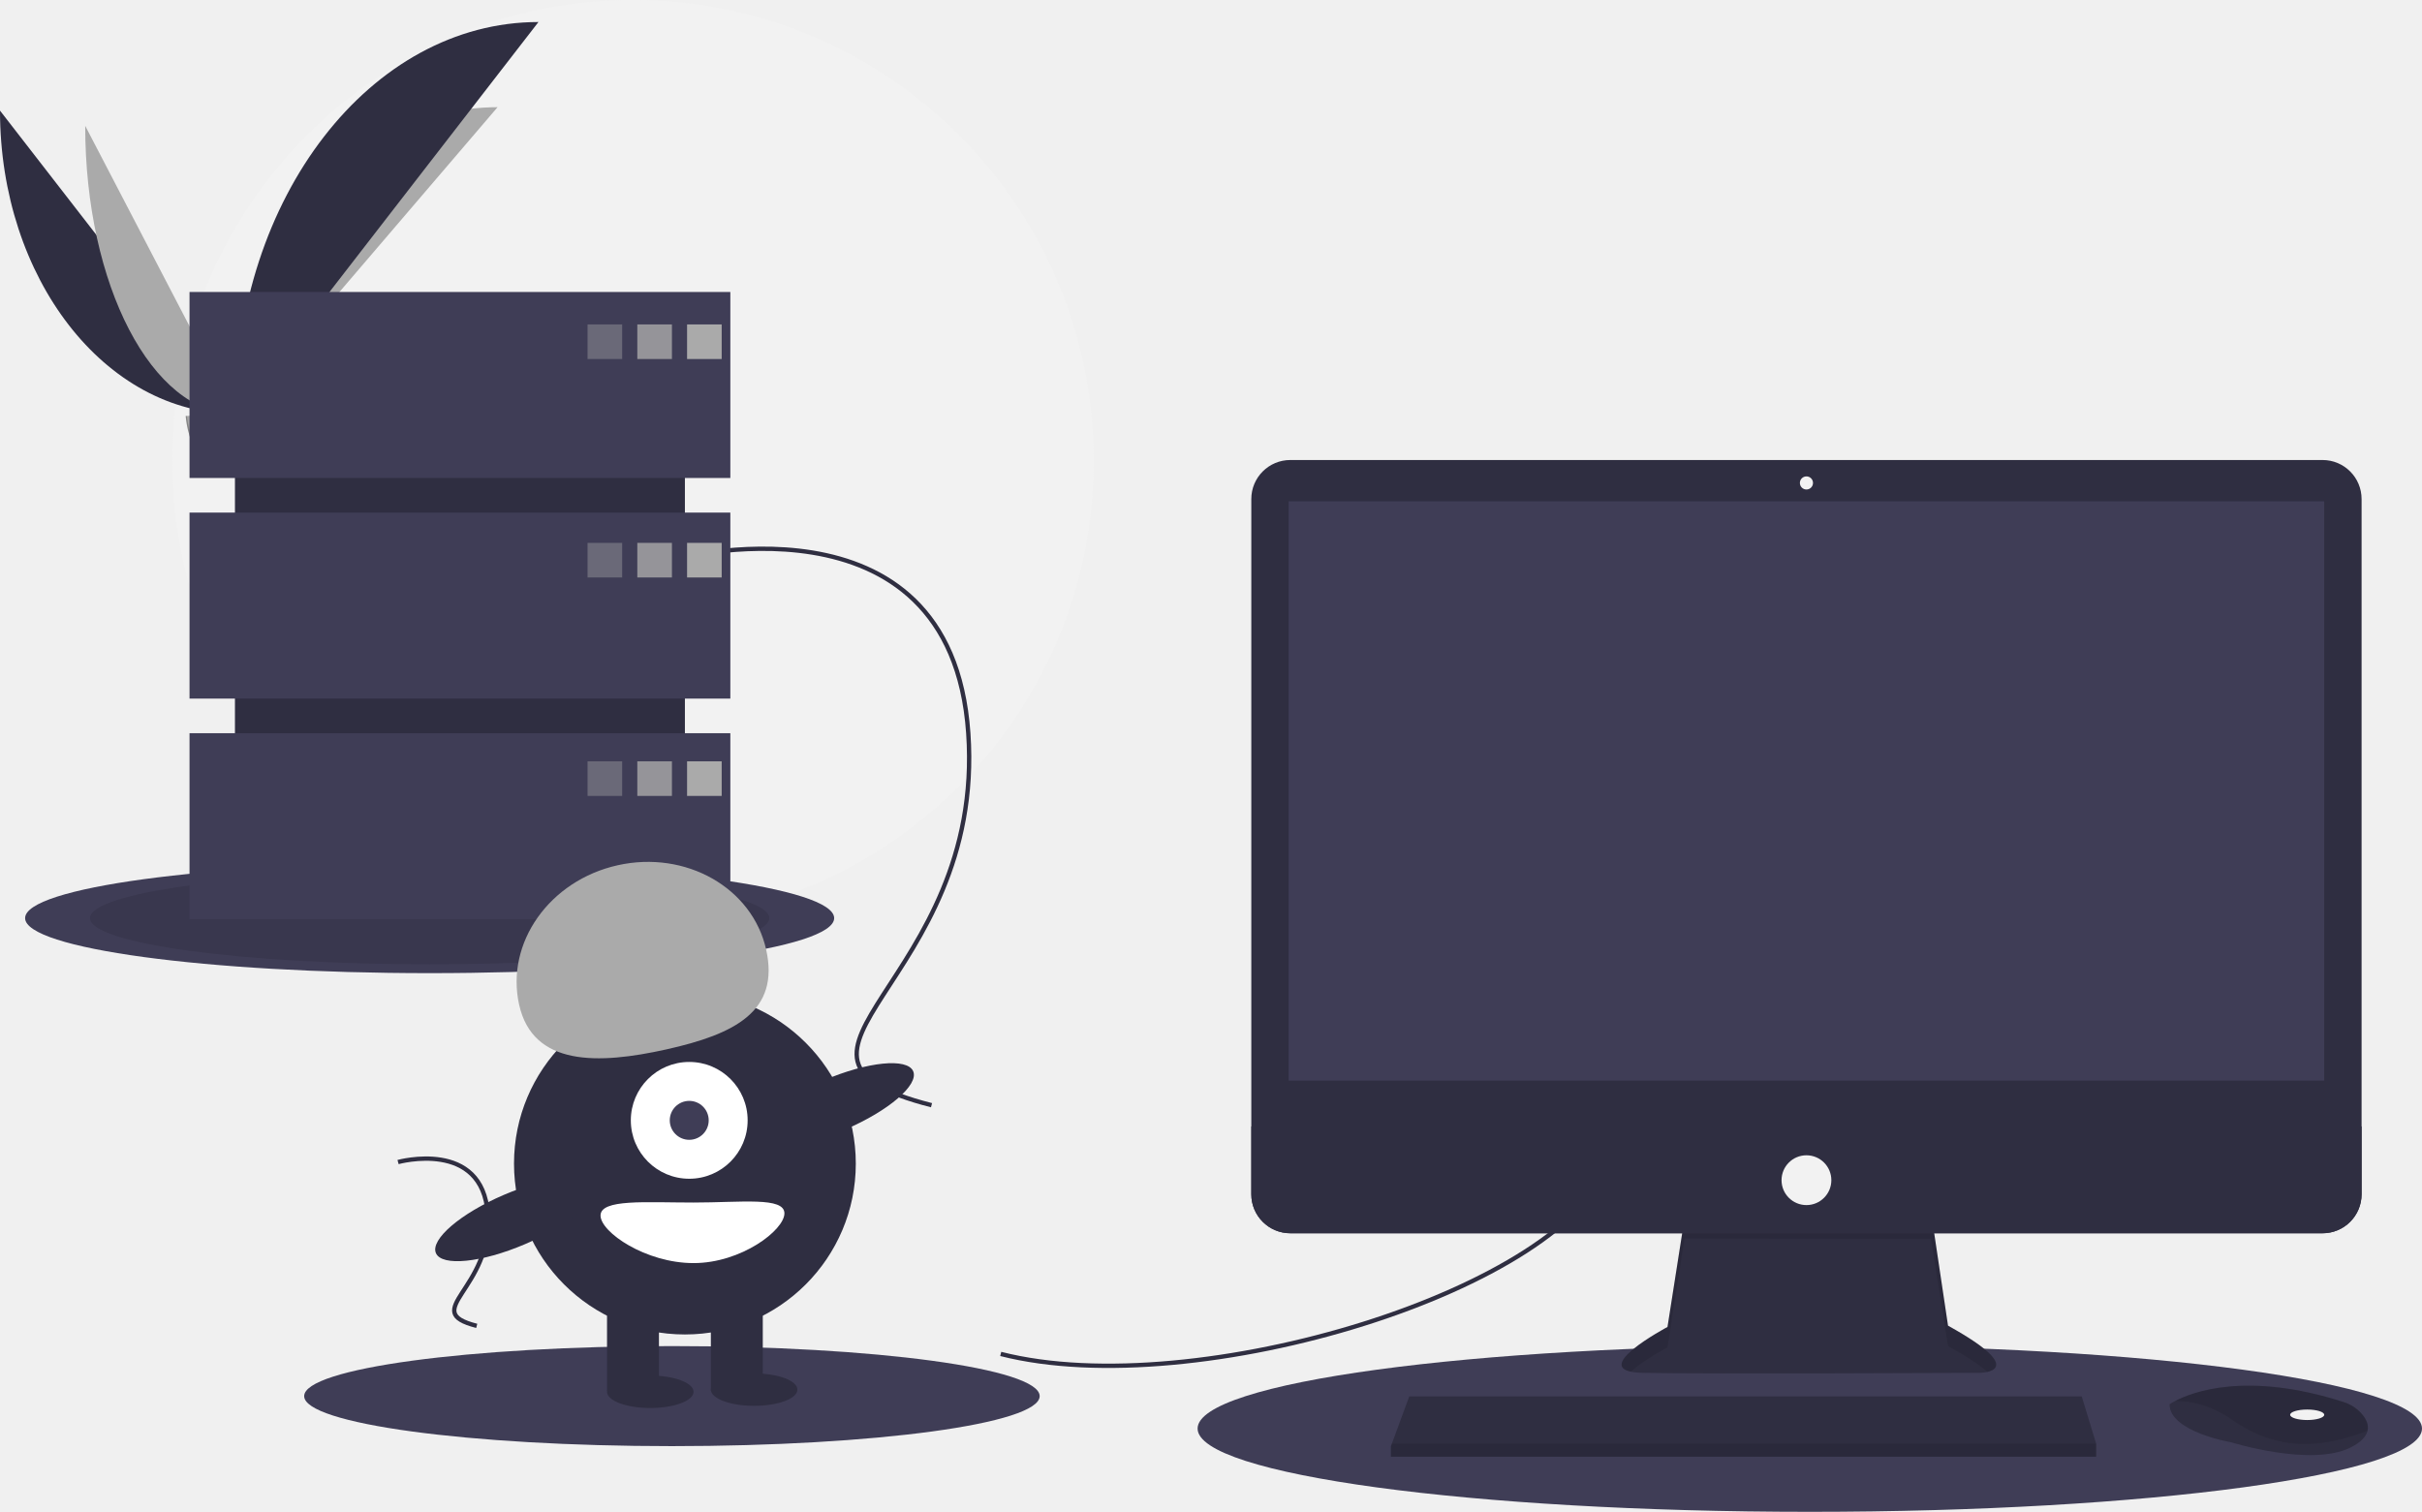
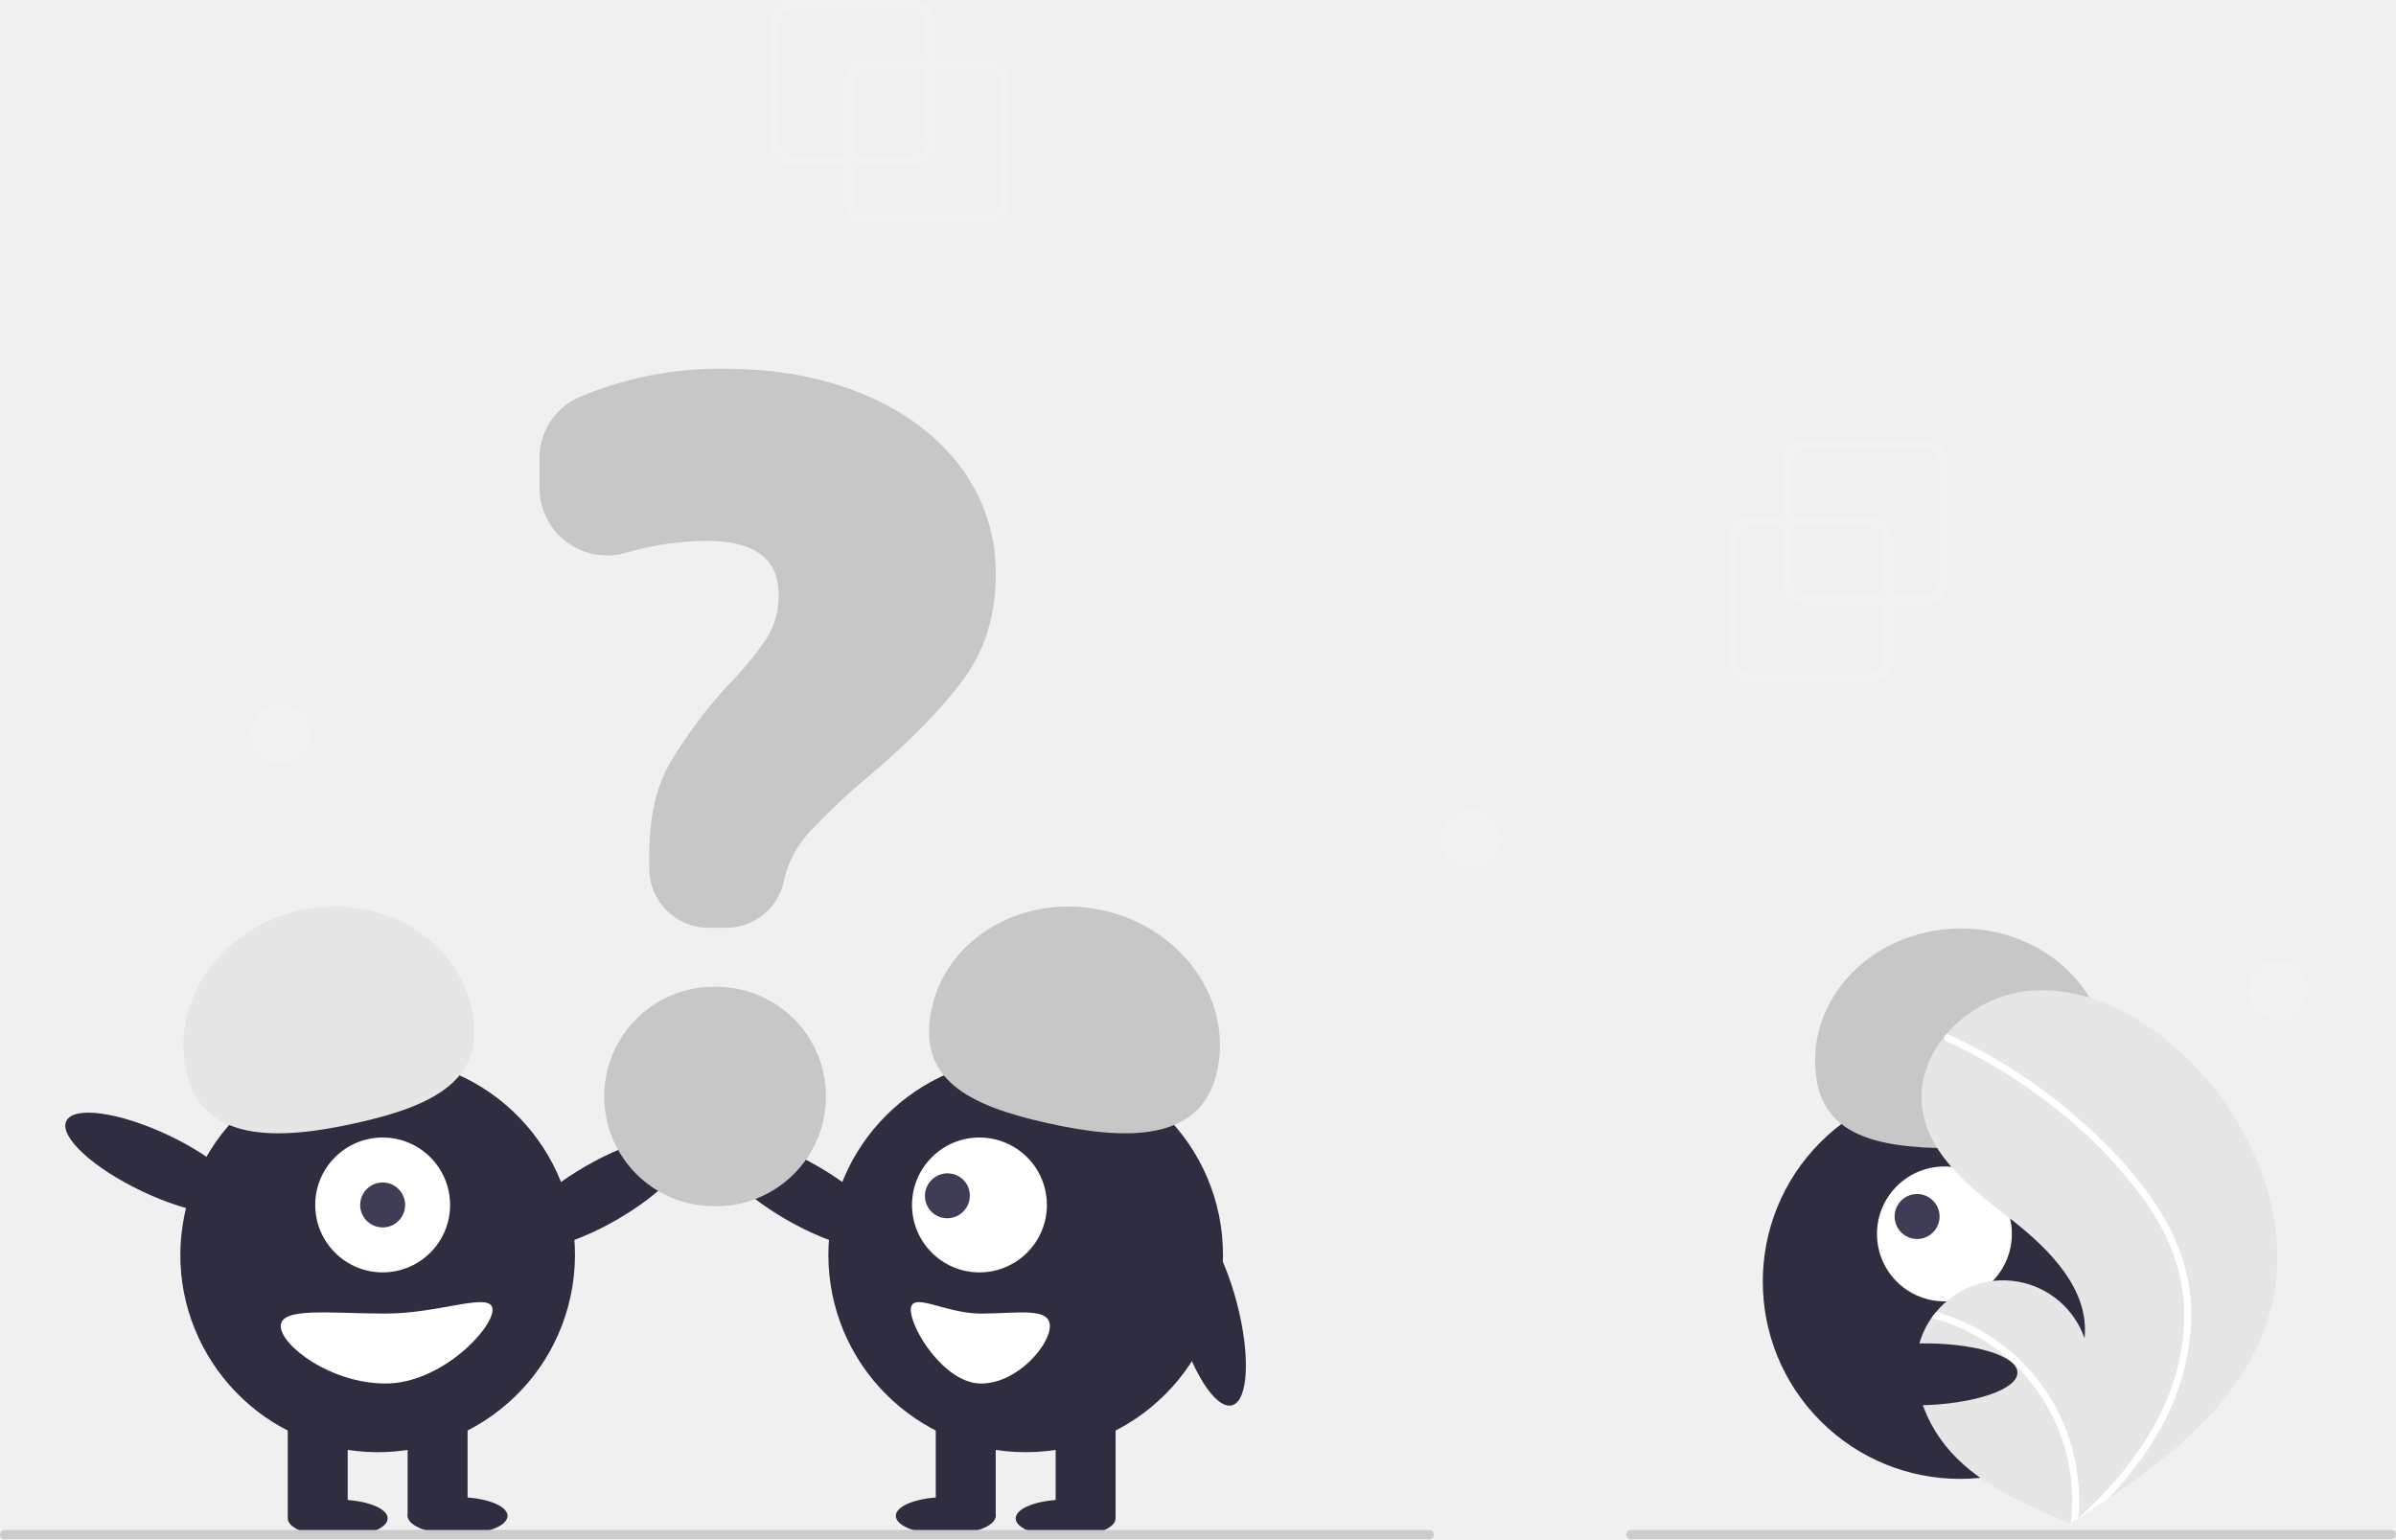
- <svg xmlns="http://www.w3.org/2000/svg" data-name="Layer 1" width="1119.609" height="699" viewBox="0 0 1119.609 699">
-   <circle cx="292.609" cy="213" r="213" fill="#f2f2f2" />
-   <path d="M31.391,151.642c0,77.498,48.618,140.208,108.701,140.208" transform="translate(-31.39089 -100.5)" fill="#2f2e41" />
-   <path d="M140.092,291.851c0-78.369,54.255-141.784,121.304-141.784" transform="translate(-31.39089 -100.5)" fill="#aaaaaa" />
-   <path d="M70.775,158.668c0,73.615,31.003,133.183,69.316,133.183" transform="translate(-31.39089 -100.5)" fill="#aaaaaa" />
-   <path d="M140.092,291.851c0-100.138,62.71-181.168,140.208-181.168" transform="translate(-31.39089 -100.5)" fill="#2f2e41" />
-   <path d="M117.224,292.839s15.416-.475,20.061-3.783,23.713-7.258,24.866-1.953,23.167,26.388,5.763,26.529-40.439-2.711-45.076-5.535S117.224,292.839,117.224,292.839Z" transform="translate(-31.39089 -100.5)" fill="#a8a8a8" />
-   <path d="M168.224,311.785c-17.404.14-40.439-2.711-45.076-5.535-3.531-2.151-4.938-9.869-5.409-13.43-.326.014-.515.02-.515.02s.976,12.433,5.613,15.257,27.672,5.676,45.076,5.535c5.024-.041,6.759-1.828,6.664-4.475C173.879,310.756,171.963,311.755,168.224,311.785Z" transform="translate(-31.39089 -100.5)" opacity="0.2" />
-   <ellipse cx="198.609" cy="424.5" rx="187" ry="25.44" fill="#3f3d56" />
-   <ellipse cx="198.609" cy="424.5" rx="157" ry="21.359" opacity="0.1" />
-   <ellipse cx="836.609" cy="660.5" rx="283" ry="38.5" fill="#3f3d56" />
-   <ellipse cx="310.609" cy="645.5" rx="170" ry="23.127" fill="#3f3d56" />
-   <path d="M494,726.5c90,23,263-30,282-90" transform="translate(-31.39089 -100.5)" fill="none" stroke="#2f2e41" stroke-miterlimit="10" stroke-width="2" />
-   <path d="M341,359.5s130-36,138,80-107,149-17,172" transform="translate(-31.39089 -100.5)" fill="none" stroke="#2f2e41" stroke-miterlimit="10" stroke-width="2" />
-   <path d="M215.402,637.783s39.072-10.82,41.477,24.044-32.16,44.783-5.109,51.696" transform="translate(-31.39089 -100.5)" fill="none" stroke="#2f2e41" stroke-miterlimit="10" stroke-width="2" />
-   <path d="M810.096,663.74,802.218,714.035s-38.782,20.603-11.513,21.209,155.733,0,155.733,0,24.845,0-14.543-21.815l-7.878-52.719Z" transform="translate(-31.39089 -100.5)" fill="#2f2e41" />
-   <path d="M785.219,734.698c6.193-5.51,16.999-11.252,16.999-11.252l7.878-50.295,113.922.107,7.878,49.582c9.185,5.087,14.875,8.987,18.204,11.978,5.059-1.154,10.587-5.444-18.204-21.389l-7.878-52.719-113.922,3.03L802.218,714.035S769.63,731.35,785.219,734.698Z" transform="translate(-31.39089 -100.5)" opacity="0.1" />
-   <rect x="578.433" y="212.689" width="513.253" height="357.52" rx="18.046" fill="#2f2e41" />
-   <rect x="595.703" y="231.777" width="478.713" height="267.837" fill="#3f3d56" />
-   <circle cx="835.059" cy="223.293" r="3.03" fill="#f2f2f2" />
-   <path d="M1123.077,621.322V652.663a18.043,18.043,0,0,1-18.046,18.046H627.869A18.043,18.043,0,0,1,609.824,652.663V621.322Z" transform="translate(-31.39089 -100.5)" fill="#2f2e41" />
-   <polygon points="968.978 667.466 968.978 673.526 642.968 673.526 642.968 668.678 643.417 667.466 651.452 645.651 962.312 645.651 968.978 667.466" fill="#2f2e41" />
-   <path d="M1125.828,762.034c-.594,2.539-2.836,5.217-7.902,7.75-18.179,9.089-55.143-2.424-55.143-2.424s-28.48-4.848-28.48-17.573a22.725,22.725,0,0,1,2.497-1.485c7.643-4.044,32.984-14.021,77.918.422a18.739,18.739,0,0,1,8.541,5.597C1125.079,756.454,1126.507,759.157,1125.828,762.034Z" transform="translate(-31.39089 -100.5)" fill="#2f2e41" />
-   <path d="M1125.828,762.034c-22.251,8.526-42.084,9.162-62.439-4.975-10.265-7.126-19.591-8.89-26.59-8.756,7.643-4.044,32.984-14.021,77.918.422a18.739,18.739,0,0,1,8.541,5.597C1125.079,756.454,1126.507,759.157,1125.828,762.034Z" transform="translate(-31.39089 -100.5)" opacity="0.1" />
-   <ellipse cx="1066.538" cy="654.135" rx="7.878" ry="2.424" fill="#f2f2f2" />
-   <circle cx="835.059" cy="545.667" r="11.513" fill="#f2f2f2" />
-   <polygon points="968.978 667.466 968.978 673.526 642.968 673.526 642.968 668.678 643.417 667.466 968.978 667.466" opacity="0.1" />
-   <rect x="108.609" y="159" width="208" height="242" fill="#2f2e41" />
-   <rect x="87.609" y="135" width="250" height="86" fill="#3f3d56" />
-   <rect x="87.609" y="237" width="250" height="86" fill="#3f3d56" />
-   <rect x="87.609" y="339" width="250" height="86" fill="#3f3d56" />
-   <rect x="271.609" y="150" width="16" height="16" fill="#aaaaaa" opacity="0.4" />
-   <rect x="294.609" y="150" width="16" height="16" fill="#aaaaaa" opacity="0.8" />
-   <rect x="317.609" y="150" width="16" height="16" fill="#aaaaaa" />
-   <rect x="271.609" y="251" width="16" height="16" fill="#aaaaaa" opacity="0.4" />
-   <rect x="294.609" y="251" width="16" height="16" fill="#aaaaaa" opacity="0.8" />
-   <rect x="317.609" y="251" width="16" height="16" fill="#aaaaaa" />
-   <rect x="271.609" y="352" width="16" height="16" fill="#aaaaaa" opacity="0.4" />
-   <rect x="294.609" y="352" width="16" height="16" fill="#aaaaaa" opacity="0.8" />
-   <rect x="317.609" y="352" width="16" height="16" fill="#aaaaaa" />
-   <circle cx="316.609" cy="538" r="79" fill="#2f2e41" />
-   <rect x="280.609" y="600" width="24" height="43" fill="#2f2e41" />
-   <rect x="328.609" y="600" width="24" height="43" fill="#2f2e41" />
-   <ellipse cx="300.609" cy="643.5" rx="20" ry="7.5" fill="#2f2e41" />
-   <ellipse cx="348.609" cy="642.5" rx="20" ry="7.5" fill="#2f2e41" />
-   <circle cx="318.609" cy="518" r="27" fill="#fff" />
-   <circle cx="318.609" cy="518" r="9" fill="#3f3d56" />
-   <path d="M271.367,565.032c-6.379-28.568,14.012-57.434,45.544-64.475s62.265,10.41,68.644,38.978-14.519,39.104-46.051,46.145S277.746,593.6,271.367,565.032Z" transform="translate(-31.39089 -100.5)" fill="#aaaaaa" />
-   <ellipse cx="417.215" cy="611.344" rx="39.5" ry="12.4" transform="translate(-238.2867 112.9804) rotate(-23.17116)" fill="#2f2e41" />
-   <ellipse cx="269.215" cy="664.344" rx="39.5" ry="12.4" transform="translate(-271.0797 59.02084) rotate(-23.17116)" fill="#2f2e41" />
-   <path d="M394,661.5c0,7.732-19.909,23-42,23s-43-14.268-43-22,20.909-6,43-6S394,653.768,394,661.5Z" transform="translate(-31.39089 -100.5)" fill="#fff" />
+ <svg xmlns="http://www.w3.org/2000/svg" data-name="Layer 1" width="523" height="336" viewBox="0 0 523 336">
+   <circle cx="766.35" cy="561.776" r="43.067" transform="translate(-511.2767 424.4313) rotate(-45)" fill="#2f2e41" />
+   <circle cx="762.929" cy="551.366" r="14.719" transform="translate(-439.6308 -104.0852) rotate(-12.48125)" fill="#fff" />
+   <circle cx="756.966" cy="547.565" r="4.906" transform="translate(-438.9502 -105.4637) rotate(-12.48125)" fill="#3f3d56" />
+   <path d="M764.648,532.66c-17.613-.033-29.978-3.179-29.948-19.136s14.332-28.867,31.945-28.834,31.868,12.995,31.838,28.952C798.454,529.599,782.262,532.692,764.648,532.66Z" transform="translate(-338.5 -282)" fill="#c7c7c7" />
+   <path d="M833.852,568.974c-5.052,17.526-19.804,29.795-35.191,40.217q-3.223,2.183-6.448,4.266c-.015.006-.03.02-.044.026-.103.066-.207.133-.303.2-.444.286-.888.572-1.328.855l.242.109s.237.126-.022.02c-.077-.032-.158-.061-.235-.094-8.939-3.605-18.037-7.476-24.888-14.23-7.106-7.014-11.26-18.014-7.411-27.228a17.592,17.592,0,0,1,1.905-3.419c.312-.447.648-.874.998-1.294a18.856,18.856,0,0,1,32.386,5.73c1.131-10.526-7.549-19.343-15.901-25.848-8.356-6.502-17.851-13.583-19.467-24.051-.902-5.824,1.123-11.468,4.812-15.999.114-.138.228-.275.346-.409a27.518,27.518,0,0,1,17.687-9.489c12.813-1.332,25.259,5.451,34.568,14.359C830.538,527.03,839.595,549.047,833.852,568.974Z" transform="translate(-338.5 -282)" fill="#e6e6e6" />
+   <path d="M809.767,546.05a46.78,46.78,0,0,1,5.604,12.361,40.62,40.62,0,0,1,1.404,11.997,52.044,52.044,0,0,1-6.816,23.685A74.902,74.902,0,0,1,798.66,609.192q-3.223,2.183-6.448,4.266c-.015.006-.03.02-.044.026-.103.066-.207.133-.303.2-.444.286-.888.572-1.328.855,0,0,.479.235.219.129-.077-.032-.158-.061-.235-.094a41.405,41.405,0,0,0-13.249-35.651,41.76,41.76,0,0,0-17.146-9.226c.312-.447.648-.874.998-1.294a43.296,43.296,0,0,1,7.147,2.704,42.424,42.424,0,0,1,19.182,18.493,43.374,43.374,0,0,1,4.723,23.801c.367-.333.735-.673,1.092-1.01,6.793-6.333,12.826-13.602,16.91-21.992A48.416,48.416,0,0,0,815.247,567.493c-.333-8.653-3.781-16.668-8.773-23.646a101.346,101.346,0,0,0-19.211-19.798,115.158,115.158,0,0,0-23.892-14.751.828.828,0,0,1-.417-1.063.704.704,0,0,1,.346-.409.613.613,0,0,1,.532.023c1.054.485,2.1.977,3.139,1.49a116.465,116.465,0,0,1,24.062,15.873C798.117,531.25,804.785,538.149,809.767,546.05Z" transform="translate(-338.5 -282)" fill="#fff" />
+   <ellipse cx="73.714" cy="331.46" rx="10.903" ry="4.089" fill="#2f2e41" />
+   <ellipse cx="99.881" cy="330.915" rx="10.903" ry="4.089" fill="#2f2e41" />
+   <ellipse cx="469.744" cy="542.424" rx="21.534" ry="6.76" transform="translate(-546.6249 25.10005) rotate(-29.96257)" fill="#2f2e41" />
+   <circle cx="420.936" cy="555.946" r="43.067" transform="translate(-533.7577 600.3947) rotate(-80.78252)" fill="#2f2e41" />
+   <rect x="62.811" y="307.746" width="13.084" height="23.442" fill="#2f2e41" />
+   <rect x="88.978" y="307.746" width="13.084" height="23.442" fill="#2f2e41" />
+   <circle cx="83.527" cy="263.043" r="14.719" fill="#fff" />
+   <circle cx="83.527" cy="263.043" r="4.906" fill="#3f3d56" />
+   <path d="M379.16,515.895c-3.477-15.574,7.639-31.31,24.829-35.149s33.944,5.675,37.422,21.249-7.915,21.318-25.105,25.156S382.637,531.469,379.16,515.895Z" transform="translate(-338.5 -282)" fill="#e6e6e6" />
+   <ellipse cx="372.428" cy="535.963" rx="6.76" ry="21.534" transform="translate(-609.9256 360.7865) rotate(-64.62574)" fill="#2f2e41" />
+   <path d="M399.782,571.483c0,4.215,10.853,12.539,22.897,12.539s23.335-11.867,23.335-16.082-11.292.818-23.335.818S399.782,567.268,399.782,571.483Z" transform="translate(-338.5 -282)" fill="#fff" />
+   <ellipse cx="232.609" cy="331.46" rx="10.903" ry="4.089" fill="#2f2e41" />
+   <ellipse cx="206.441" cy="330.915" rx="10.903" ry="4.089" fill="#2f2e41" />
+   <ellipse cx="513.579" cy="542.424" rx="6.76" ry="21.534" transform="translate(-551.3501 434.4593) rotate(-60.03743)" fill="#2f2e41" />
+   <circle cx="223.886" cy="273.946" r="43.067" fill="#2f2e41" />
+   <rect x="230.428" y="307.746" width="13.084" height="23.442" fill="#2f2e41" />
+   <rect x="204.261" y="307.746" width="13.084" height="23.442" fill="#2f2e41" />
+   <circle cx="213.796" cy="263.043" r="14.719" fill="#fff" />
+   <ellipse cx="545.296" cy="543.043" rx="4.921" ry="4.886" transform="translate(-562.7767 262.2905) rotate(-44.97427)" fill="#3f3d56" />
+   <path d="M567.018,527.151c-17.19-3.838-28.582-9.582-25.105-25.156s20.232-25.087,37.422-21.249,28.306,19.575,24.829,35.149S584.208,530.989,567.018,527.151Z" transform="translate(-338.5 -282)" fill="#c7c7c7" />
+   <ellipse cx="601.895" cy="567.963" rx="6.76" ry="21.534" transform="translate(-464.129 -108.4587) rotate(-14.87459)" fill="#2f2e41" />
+   <path d="M552.629,568.758c-7.907,0-15.32-5.033-15.32-.818s7.413,16.082,15.32,16.082,15.032-8.323,15.032-12.539S560.536,568.758,552.629,568.758Z" transform="translate(-338.5 -282)" fill="#fff" />
+   <path d="M496.972,484.539H493.147a12.937,12.937,0,0,1-12.923-12.923v-3.211c0-7.953,1.507-14.612,4.479-19.792a104.114,104.114,0,0,1,12.542-16.852,74.269,74.269,0,0,0,8.528-10.279,17.29,17.29,0,0,0,2.693-9.562c0-7.978-5.198-11.856-15.891-11.856a64.526,64.526,0,0,0-17.515,2.629,14.745,14.745,0,0,1-18.792-14.178v-6.5a14.463,14.463,0,0,1,8.532-13.256A78.083,78.083,0,0,1,496.61,362.5c11.444,0,21.775,1.922,30.707,5.713,8.948,3.799,16.017,9.157,21.011,15.924a38.352,38.352,0,0,1,7.536,23.244c0,8.98-2.452,16.801-7.287,23.247-4.782,6.38-11.638,13.364-20.376,20.76a145.204,145.204,0,0,0-13.063,12.307,22.718,22.718,0,0,0-5.431,10.111A12.888,12.888,0,0,1,496.972,484.539Z" transform="translate(-338.5 -282)" fill="#c7c7c7" />
+   <path d="M494.845,545.311h-.504a23.951,23.951,0,0,1,0-47.902h.504a23.951,23.951,0,1,1,0,47.902Z" transform="translate(-338.5 -282)" fill="#c7c7c7" />
+   <path d="M650.5,618h-311a1,1,0,0,1,0-2h311a1,1,0,0,1,0,2Z" transform="translate(-338.5 -282)" fill="#ccc" />
+   <path d="M860.5,618h-166a1,1,0,0,1,0-2h166a1,1,0,0,1,0,2Z" transform="translate(-338.5 -282)" fill="#ccc" />
+   <ellipse cx="757.339" cy="582.032" rx="21.534" ry="6.76" transform="translate(-349.736 -267.0801) rotate(-1.12041)" fill="#2f2e41" />
+   <path d="M746.661,431h-26a5.006,5.006,0,0,1-5-5V400a5.006,5.006,0,0,1,5-5h26a5.006,5.006,0,0,1,5,5v26A5.006,5.006,0,0,1,746.661,431Zm-26-34a3.003,3.003,0,0,0-3,3v26a3.003,3.003,0,0,0,3,3h26a3.003,3.003,0,0,0,3-3V400a3.003,3.003,0,0,0-3-3Z" transform="translate(-338.5 -282)" fill="#f2f2f2" />
+   <path d="M758.661,414h-26a5.006,5.006,0,0,1-5-5V383a5.006,5.006,0,0,1,5-5h26a5.006,5.006,0,0,1,5,5v26A5.006,5.006,0,0,1,758.661,414Zm-26-34a3.003,3.003,0,0,0-3,3v26a3.003,3.003,0,0,0,3,3h26a3.003,3.003,0,0,0,3-3V383a3.003,3.003,0,0,0-3-3Z" transform="translate(-338.5 -282)" fill="#f2f2f2" />
+   <path d="M553.661,331h-26a5.006,5.006,0,0,1-5-5V300a5.006,5.006,0,0,1,5-5h26a5.006,5.006,0,0,1,5,5v26A5.006,5.006,0,0,1,553.661,331Zm-26-34a3.003,3.003,0,0,0-3,3v26a3.003,3.003,0,0,0,3,3h26a3.003,3.003,0,0,0,3-3V300a3.003,3.003,0,0,0-3-3Z" transform="translate(-338.5 -282)" fill="#f2f2f2" />
+   <path d="M537.661,318h-26a5.006,5.006,0,0,1-5-5V287a5.006,5.006,0,0,1,5-5h26a5.006,5.006,0,0,1,5,5v26A5.006,5.006,0,0,1,537.661,318Zm-26-34a3.003,3.003,0,0,0-3,3v26a3.003,3.003,0,0,0,3,3h26a3.003,3.003,0,0,0,3-3V287a3.003,3.003,0,0,0-3-3Z" transform="translate(-338.5 -282)" fill="#f2f2f2" />
+   <circle cx="321.22" cy="183.17" r="6.467" fill="#f2f2f2" />
+   <circle cx="61.22" cy="160.17" r="6.467" fill="#f2f2f2" />
+   <circle cx="497.22" cy="216.17" r="6.467" fill="#f2f2f2" />
</svg>
